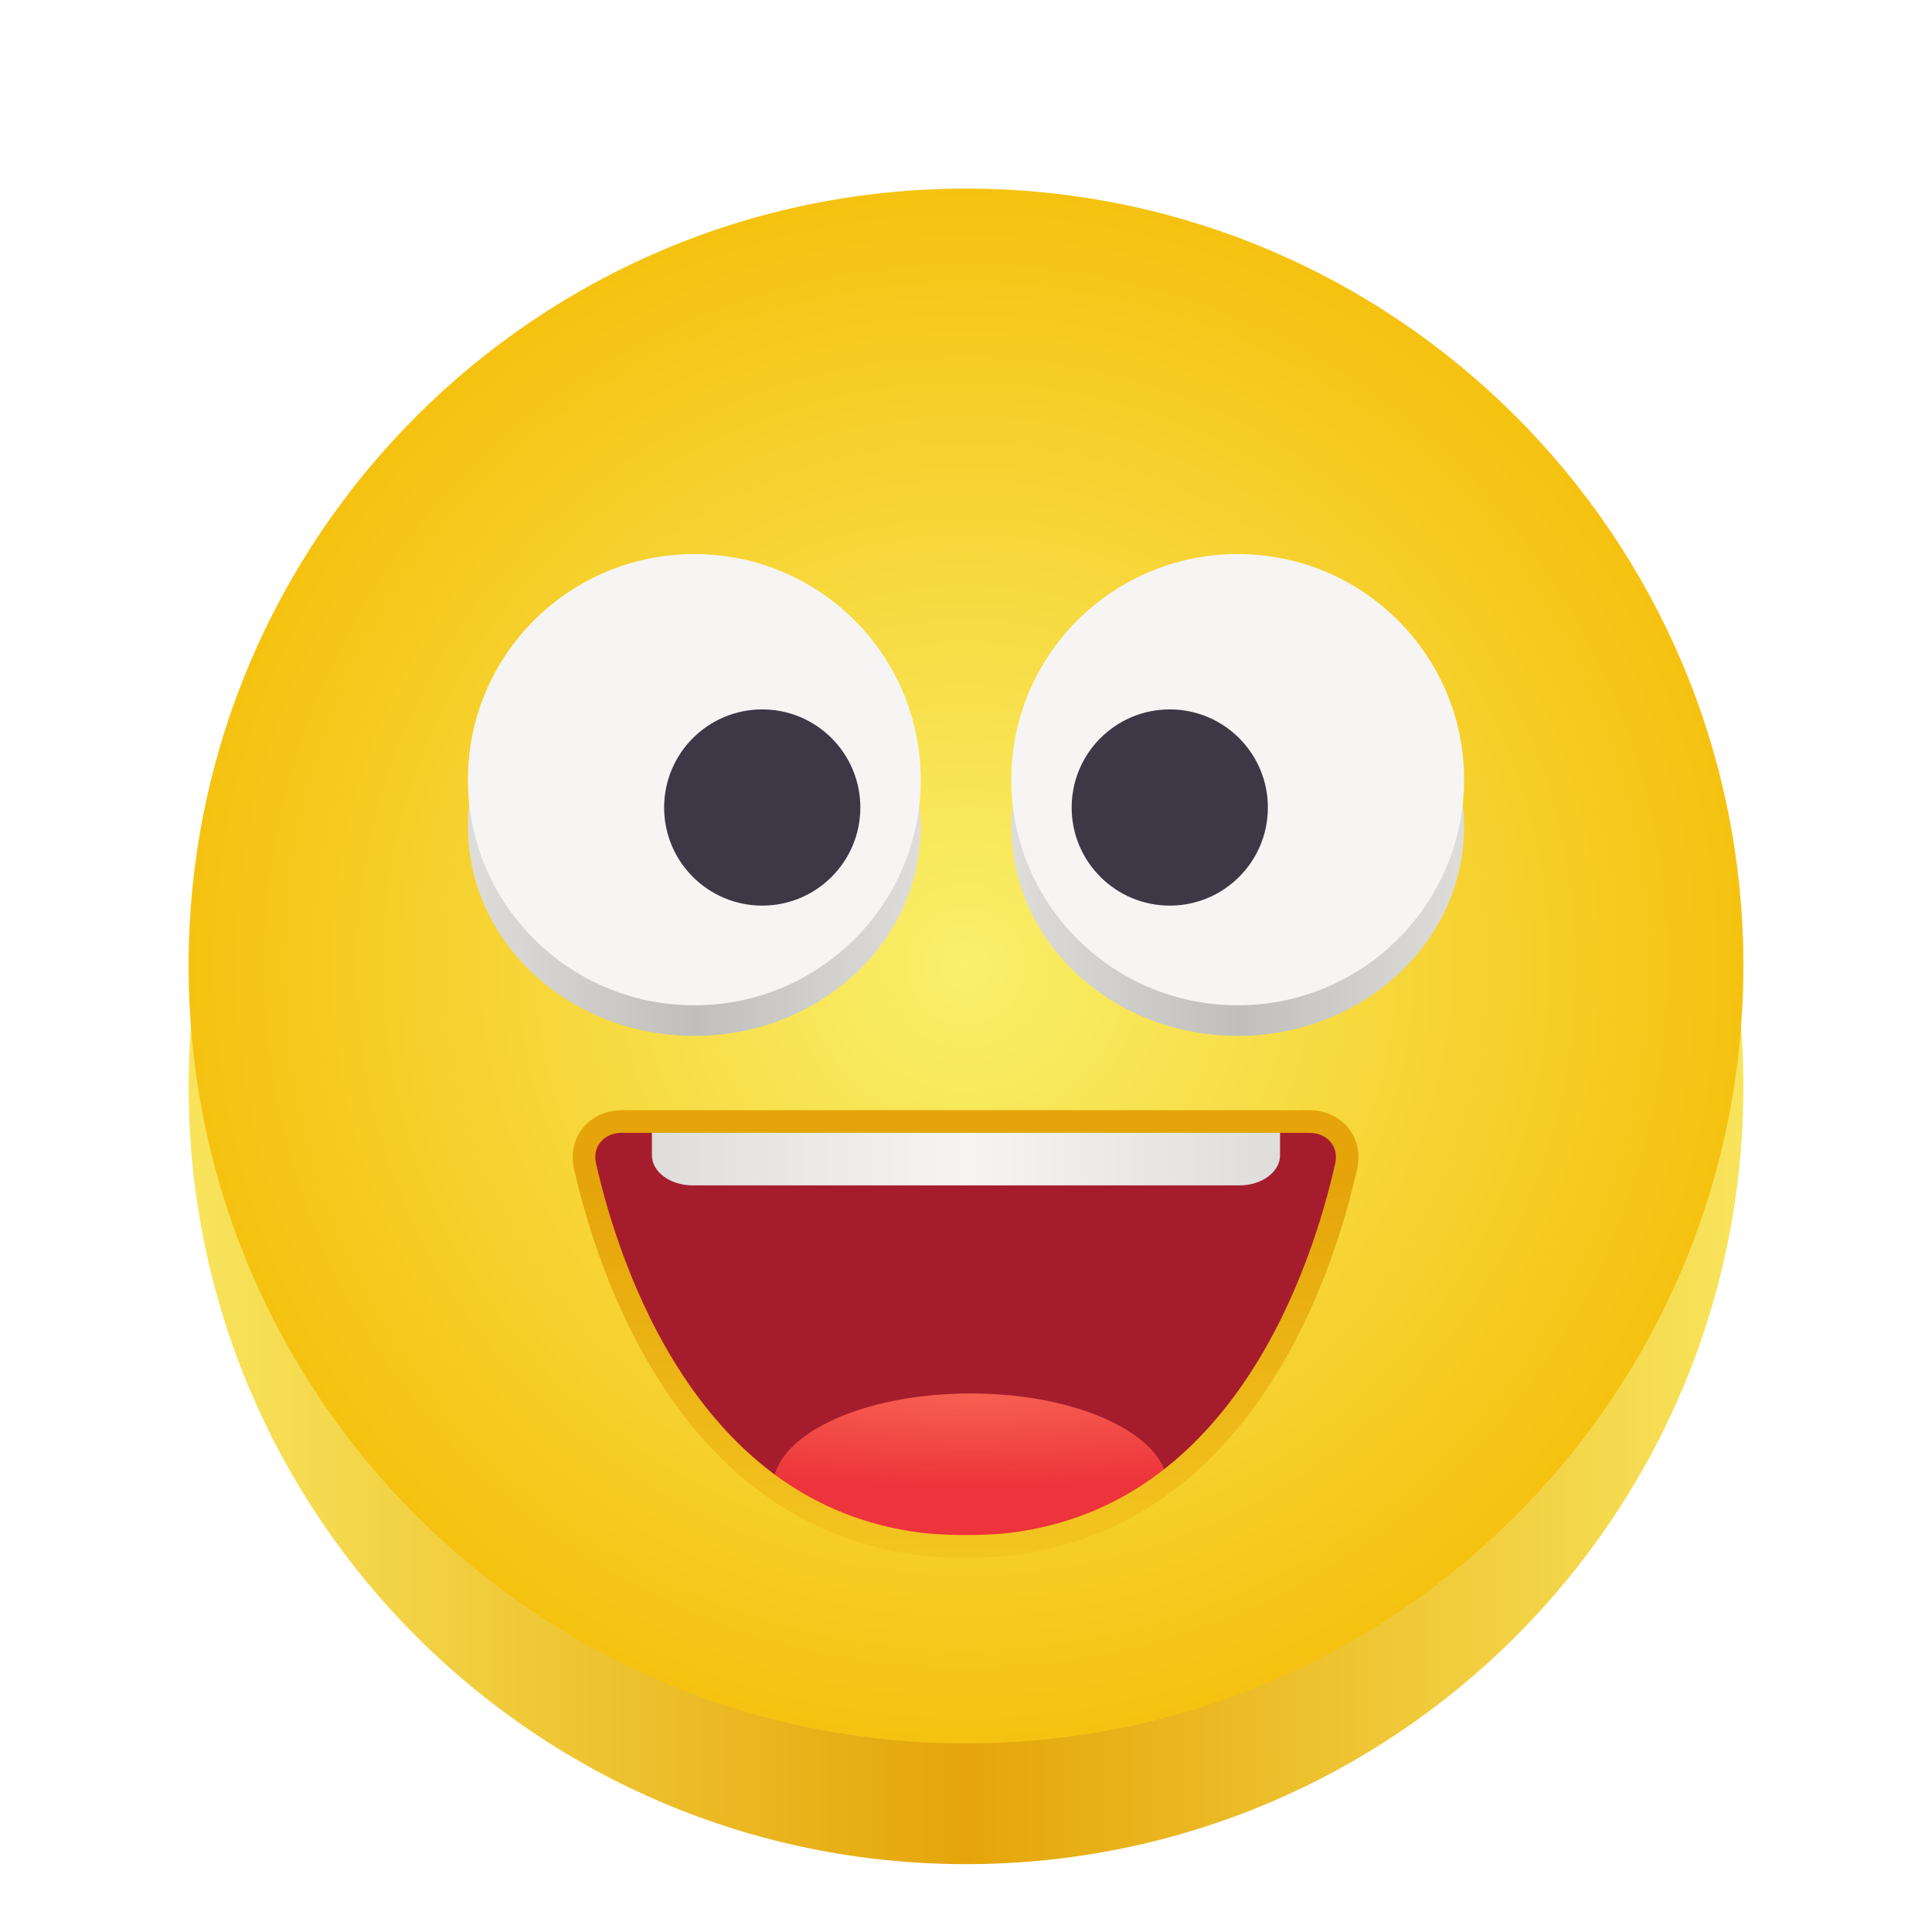
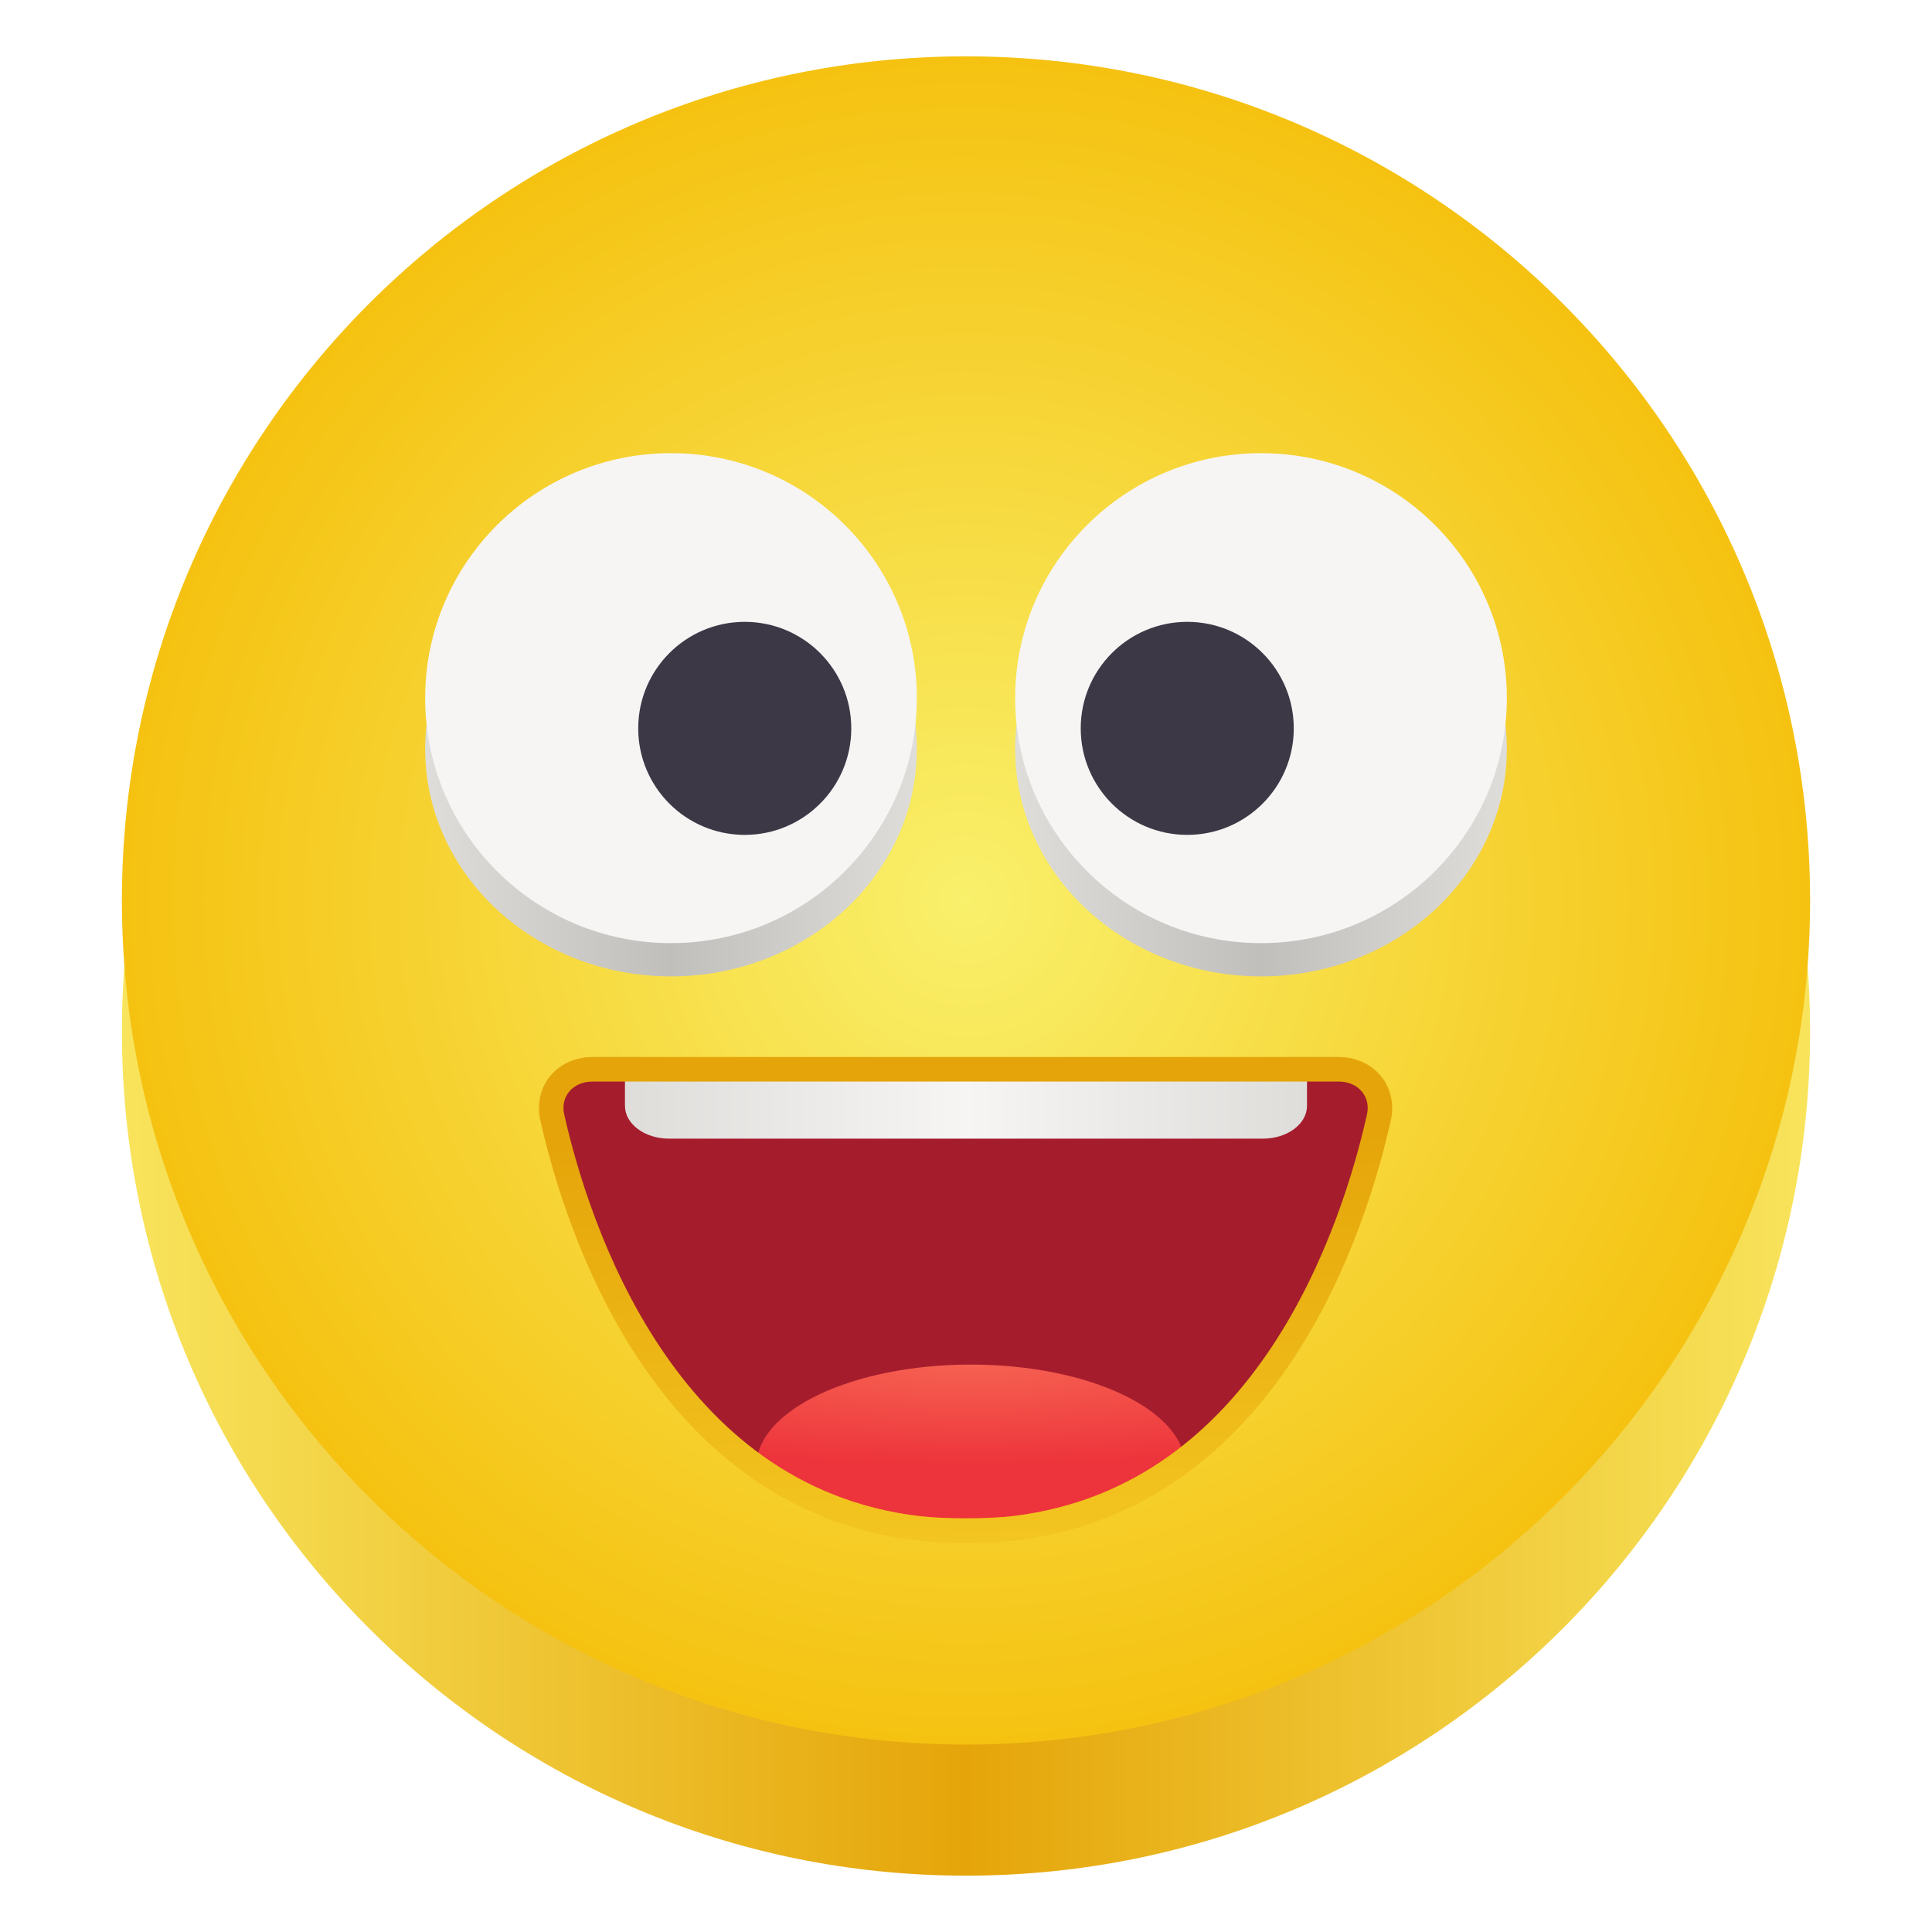
<svg xmlns="http://www.w3.org/2000/svg" xmlns:xlink="http://www.w3.org/1999/xlink" width="128" height="128" id="svg11300" version="1.0" style="display:inline;enable-background:new" viewBox="0 0 128 128">
  <defs id="defs3">
    <linearGradient id="linearGradient4083">
      <stop style="stop-color:#f9f06b;stop-opacity:1;" offset="0" id="stop4079" />
      <stop style="stop-color:#f5c211;stop-opacity:1;" offset="1" id="stop4081" />
    </linearGradient>
    <linearGradient id="linearGradient2505">
      <stop style="stop-color:#e5a50a;stop-opacity:1;" offset="0" id="stop2501" />
      <stop style="stop-color:#f6cc25;stop-opacity:1;" offset="1" id="stop2503" />
    </linearGradient>
    <linearGradient id="linearGradient67550">
      <stop style="stop-color:#deddda;stop-opacity:1;" offset="0" id="stop67546" />
      <stop style="stop-color:#f6f5f4;stop-opacity:1;" offset="0.5" id="stop67554" />
      <stop style="stop-color:#deddda;stop-opacity:1;" offset="1" id="stop67548" />
    </linearGradient>
    <linearGradient id="linearGradient41826">
      <stop style="stop-color:#f66151;stop-opacity:1;" offset="0" id="stop41822" />
      <stop style="stop-color:#ed333b;stop-opacity:1;" offset="1" id="stop41824" />
    </linearGradient>
    <linearGradient id="linearGradient27415">
      <stop style="stop-color:#deddda;stop-opacity:1;" offset="0" id="stop27411" />
      <stop style="stop-color:#c0bfbc;stop-opacity:1;" offset="0.5" id="stop27419" />
      <stop style="stop-color:#deddda;stop-opacity:1;" offset="1" id="stop27413" />
    </linearGradient>
    <linearGradient id="linearGradient5953">
      <stop style="stop-color:#f8e45c;stop-opacity:1;" offset="0" id="stop5949" />
      <stop style="stop-color:#e5a50a;stop-opacity:1;" offset="0.5" id="stop5957" />
      <stop style="stop-color:#f8e45c;stop-opacity:1;" offset="1" id="stop5951" />
    </linearGradient>
    <linearGradient y2="236" x2="96" y1="236" x1="32" gradientTransform="translate(604.8168,170.5864)" gradientUnits="userSpaceOnUse" id="linearGradient1099" xlink:href="#linearGradient1036" />
    <linearGradient id="linearGradient1036">
      <stop id="stop1032" offset="0" style="stop-color:#d5d3cf;stop-opacity:1;" />
      <stop id="stop1034" offset="1" style="stop-color:#f6f5f4;stop-opacity:1" />
    </linearGradient>
    <radialGradient r="32" fy="-76" fx="-244" cy="-76" cx="-244" gradientTransform="matrix(0.8833333,0,0,0.8833333,-460.3502,463.1197)" gradientUnits="userSpaceOnUse" id="radialGradient1103" xlink:href="#linearGradient1069" />
    <linearGradient id="linearGradient1069">
      <stop id="stop1065" offset="0" style="stop-color:#d5d3cf;stop-opacity:1" />
      <stop id="stop1067-1" offset="1" style="stop-color:#949390;stop-opacity:1" />
    </linearGradient>
    <linearGradient gradientUnits="userSpaceOnUse" y2="232" x2="64" y1="262.5" x1="64" id="linearGradient1027" xlink:href="#linearGradient1025" gradientTransform="translate(-470.5864,432.8168)" />
    <linearGradient id="linearGradient1025">
      <stop id="stop1021" offset="0" style="stop-color:#9a9996;stop-opacity:1" />
      <stop id="stop1023" offset="1" style="stop-color:#77767b;stop-opacity:1" />
    </linearGradient>
    <clipPath clipPathUnits="userSpaceOnUse" id="clipPath1609-7">
      <path id="path1611-5" d="m 252,116 28,-28 v -8 h -36 v 36 z" style="fill:#e74747;stroke:none;stroke-width:0.25px;stroke-linecap:butt;stroke-linejoin:miter;stroke-opacity:1" />
    </clipPath>
-     <linearGradient xlink:href="#linearGradient5953" id="linearGradient5955" x1="12.495" y1="243.999" x2="115.505" y2="243.999" gradientUnits="userSpaceOnUse" />
-     <radialGradient xlink:href="#linearGradient4083" id="radialGradient7449" cx="64" cy="236" fx="64" fy="236" r="51.505" gradientUnits="userSpaceOnUse" />
+     <linearGradient xlink:href="#linearGradient5953" id="linearGradient5955" x1="12.495" y1="243.999" x2="115.505" y2="243.999" gradientUnits="userSpaceOnUse" gradientTransform="matrix(1.085806,0,0,1.085806,-5.491618,-24.5931)" />
+     <radialGradient xlink:href="#linearGradient4083" id="radialGradient7449" cx="64" cy="236" fx="64" fy="236" r="51.505" gradientUnits="userSpaceOnUse" gradientTransform="matrix(1.085806,0,0,1.085806,-5.491618,-24.5931)" />
    <linearGradient xlink:href="#linearGradient27415" id="linearGradient27417" x1="24.285" y1="236.458" x2="54.285" y2="236.458" gradientUnits="userSpaceOnUse" />
    <clipPath clipPathUnits="userSpaceOnUse" id="clipPath42577">
      <g id="use42579" transform="matrix(1,0,0,0.9977398,0,0.6332028)" style="display:inline" />
    </clipPath>
    <linearGradient xlink:href="#linearGradient27415" id="linearGradient71930" gradientUnits="userSpaceOnUse" x1="24.285" y1="236.458" x2="54.285" y2="236.458" />
    <radialGradient xlink:href="#linearGradient41826" id="radialGradient83975" gradientUnits="userSpaceOnUse" gradientTransform="matrix(2.552213,0,0,0.6448117,-99.34163,98.10249)" cx="64" cy="266.55" fx="64" fy="266.55" r="9.674" />
    <radialGradient xlink:href="#linearGradient41826" id="radialGradient41828-2" cx="64" cy="266.55" fx="64" fy="266.55" r="9.674" gradientTransform="matrix(2.552213,0,0,0.6433543,-99.34163,98.51396)" gradientUnits="userSpaceOnUse" />
    <linearGradient xlink:href="#linearGradient67550" id="linearGradient86424" gradientUnits="userSpaceOnUse" gradientTransform="matrix(0.8532589,0,0,1.407752,9.348354,-107.0406)" x1="45.541" y1="255" x2="81.872" y2="255" />
    <clipPath clipPathUnits="userSpaceOnUse" id="clipPath86420-0">
      <path id="path86422-9" d="M 50.206,247.713 H 77.206 a 2,2.005 0 0 1 2,2.005 v 4.437 a 2,2.005 0 0 1 -2,2.005 H 50.206 a 2,2.005 0 0 1 -2,-2.005 v -4.437 a 2,2.005 0 0 1 2,-2.005 z" style="display:inline;opacity:1;fill:url(#linearGradient86424);fill-opacity:1;stroke:none;stroke-width:3.464;enable-background:new" />
    </clipPath>
    <clipPath clipPathUnits="userSpaceOnUse" id="clipPath83971-6">
      <ellipse style="display:inline;opacity:1;fill:url(#radialGradient83975);fill-opacity:1;stroke:none;stroke-width:4.005;enable-background:new" id="ellipse83973-2" cx="64" cy="276.215" rx="9.674" ry="6.238" />
    </clipPath>
    <clipPath clipPathUnits="userSpaceOnUse" id="clipPath86420-6">
      <path id="path86422-3" d="M 50.206,247.713 H 77.206 a 2,2.005 0 0 1 2,2.005 v 4.437 a 2,2.005 0 0 1 -2,2.005 H 50.206 a 2,2.005 0 0 1 -2,-2.005 v -4.437 a 2,2.005 0 0 1 2,-2.005 z" style="display:inline;opacity:1;fill:url(#linearGradient86424);fill-opacity:1;stroke:none;stroke-width:3.464;enable-background:new" />
    </clipPath>
    <clipPath clipPathUnits="userSpaceOnUse" id="clipPath83971-5">
      <ellipse style="display:inline;opacity:1;fill:url(#radialGradient83975);fill-opacity:1;stroke:none;stroke-width:4.005;enable-background:new" id="ellipse83973-5" cx="64" cy="276.215" rx="9.674" ry="6.238" />
    </clipPath>
    <radialGradient xlink:href="#linearGradient41826" id="radialGradient2978" gradientUnits="userSpaceOnUse" gradientTransform="matrix(3.452725,0,0,0.6433543,-156.9744,98.51396)" cx="64" cy="266.55" fx="64" fy="266.55" r="9.674" />
    <linearGradient xlink:href="#linearGradient67550" id="linearGradient2981" gradientUnits="userSpaceOnUse" gradientTransform="matrix(1.145441,0,0,1.404571,-9.265498,-106.1655)" x1="45.541" y1="255" x2="81.872" y2="255" />
    <linearGradient xlink:href="#linearGradient2505" id="linearGradient61538-7" x1="43.816" y1="250.935" x2="44.315" y2="280.668" gradientUnits="userSpaceOnUse" gradientTransform="translate(-0.2921461,5.67982)" />
    <clipPath clipPathUnits="userSpaceOnUse" id="clipPath3888">
      <path style="color:#000000;display:inline;fill:#a51d2d;stroke-width:1.5;-inkscape-stroke:none;enable-background:new" d="m 40.912,251.982 h 45.537 c 1.657,0 2.813,1.332 2.451,2.948 -1.526,6.803 -6.775,23.161 -22.2,25.051 -1.643,0.201 -4.342,0.201 -5.985,2e-5 -15.43,-1.889 -20.709,-18.249 -22.247,-25.052 -0.365,-1.615 0.789,-2.947 2.446,-2.947 z" id="path3890" />
    </clipPath>
    <clipPath clipPathUnits="userSpaceOnUse" id="clipPath3916">
      <path style="color:#000000;display:inline;fill:#a51d2d;stroke-width:1.5;-inkscape-stroke:none;enable-background:new" d="m 40.912,251.982 h 45.537 c 1.657,0 2.813,1.332 2.451,2.948 -1.526,6.803 -6.775,23.161 -22.2,25.051 -1.643,0.201 -4.342,0.201 -5.985,2e-5 -15.43,-1.889 -20.709,-18.249 -22.247,-25.052 -0.365,-1.615 0.789,-2.947 2.446,-2.947 z" id="path3918" />
    </clipPath>
  </defs>
  <g id="layer1" style="display:inline" transform="translate(0,-172)">
-     <circle style="opacity:1;fill:url(#linearGradient5955);fill-opacity:1;stroke-width:4" id="circle3019" cx="64" cy="243.999" r="51.505" />
-     <circle style="display:inline;opacity:1;fill:url(#radialGradient7449);fill-opacity:1;stroke-width:4;enable-background:new" id="path1928" cx="64" cy="236" r="51.505" />
-     <g id="g71928" transform="matrix(-1,0,0,0.9249465,121.2852,8.04678)" style="display:inline;enable-background:new">
+     <circle style="opacity:1;fill:url(#linearGradient5955);fill-opacity:1;stroke-width:4.343" id="circle3019" cx="64" cy="240.343" r="55.924" />
+     <circle style="display:inline;opacity:1;fill:url(#radialGradient7449);fill-opacity:1;stroke-width:4.343;enable-background:new" id="path1928" cx="64" cy="231.657" r="55.924" />
+     <g id="g71928" transform="matrix(-1.085806,0,0,1.004312,126.2005,-15.85586)" style="display:inline;enable-background:new">
      <circle style="display:inline;opacity:1;fill:url(#linearGradient71930);fill-opacity:1;stroke-width:4.558;enable-background:new" id="circle71922" cx="39.285" cy="236.458" r="15" />
      <ellipse style="opacity:1;fill:#f6f5f4;fill-opacity:1;stroke:none;stroke-width:1.025;stroke-dasharray:none" id="ellipse71924" cx="39.285" cy="233.105" rx="15" ry="16.161" />
      <ellipse style="opacity:1;fill:#3d3846;fill-opacity:1;stroke-width:4.085" id="ellipse71926" cx="43.785" cy="235.098" rx="6.5" ry="7.027" />
    </g>
-     <g id="g28884" transform="matrix(1,0,0,0.9249465,6.714848,8.046776)">
+     <g id="g28884" transform="matrix(1.085806,0,0,1.004312,1.799404,-15.85587)">
      <circle style="display:inline;opacity:1;fill:url(#linearGradient27417);fill-opacity:1;stroke-width:4.558;enable-background:new" id="circle21546" cx="39.285" cy="236.458" r="15" />
      <ellipse style="opacity:1;fill:#f6f5f4;fill-opacity:1;stroke:none;stroke-width:1.025;stroke-dasharray:none" id="path20818" cx="39.285" cy="233.105" rx="15" ry="16.161" />
      <ellipse style="opacity:1;fill:#3d3846;fill-opacity:1;stroke-width:4.085" id="path25231" cx="43.785" cy="235.098" rx="6.5" ry="7.027" />
    </g>
-     <g id="g67510" transform="translate(0.2921467,-5.679817)">
-       <path style="display:inline;enable-background:new;color:#000000;fill:#a51d2d;stroke-width:1.5;-inkscape-stroke:none" d="m 40.912,251.982 h 45.537 c 1.657,0 2.813,1.332 2.451,2.948 -1.526,6.803 -6.775,23.161 -22.2,25.051 -1.643,0.201 -4.342,0.201 -5.985,2e-5 -15.43,-1.889 -20.709,-18.249 -22.247,-25.052 -0.365,-1.615 0.789,-2.947 2.446,-2.947 z" id="path3842" transform="translate(0)" />
-       <ellipse style="display:inline;enable-background:new;opacity:1;fill:url(#radialGradient2978);fill-opacity:1;stroke:none;stroke-width:4.652" id="ellipse83973" cx="64" cy="276.224" rx="13.087" ry="6.224" transform="translate(0)" clip-path="url(#clipPath3916)" />
+     <g id="g67510" transform="matrix(1.085806,0,0,1.085806,-5.174403,-30.76028)">
+       <path style="color:#000000;display:inline;fill:#a51d2d;stroke-width:1.5;-inkscape-stroke:none;enable-background:new" d="m 40.912,251.982 h 45.537 c 1.657,0 2.813,1.332 2.451,2.948 -1.526,6.803 -6.775,23.161 -22.2,25.051 -1.643,0.201 -4.342,0.201 -5.985,2e-5 -15.43,-1.889 -20.709,-18.249 -22.247,-25.052 -0.365,-1.615 0.789,-2.947 2.446,-2.947 z" id="path3842" />
+       <ellipse style="display:inline;opacity:1;fill:url(#radialGradient2978);fill-opacity:1;stroke:none;stroke-width:4.652;enable-background:new" id="ellipse83973" cx="64" cy="276.224" rx="13.087" ry="6.224" clip-path="url(#clipPath3916)" />
      <path id="path86422" d="m 45.584,247.786 h 36.246 a 2.685,2 0 0 1 2.685,2 v 4.427 a 2.685,2 0 0 1 -2.685,2 H 45.584 a 2.685,2 0 0 1 -2.685,-2 v -4.427 a 2.685,2 0 0 1 2.685,-2 z" style="display:inline;opacity:1;fill:url(#linearGradient2981);fill-opacity:1;stroke:none;stroke-width:4.009;enable-background:new" clip-path="url(#clipPath3888)" />
-       <path style="display:inline;enable-background:new;color:#000000;fill:url(#linearGradient61538-7);-inkscape-stroke:none" d="m 40.912,251.232 c -1.029,0 -1.956,0.423 -2.555,1.135 -0.599,0.712 -0.853,1.712 -0.623,2.729 0.781,3.455 2.501,9.321 6.021,14.617 3.52,5.296 8.903,10.038 16.867,11.014 1.742,0.213 4.426,0.213 6.168,0 7.962,-0.975 13.335,-5.718 16.846,-11.014 3.511,-5.296 5.219,-11.162 5.994,-14.617 0.228,-1.017 -0.025,-2.017 -0.625,-2.729 -0.6,-0.712 -1.527,-1.135 -2.557,-1.135 z m 0,1.5 h 45.537 c 0.627,0 1.106,0.243 1.408,0.602 0.302,0.358 0.445,0.833 0.311,1.432 -0.751,3.348 -2.43,9.063 -5.781,14.119 -3.352,5.056 -8.316,9.437 -15.779,10.352 -1.545,0.189 -4.257,0.189 -5.803,0 -7.466,-0.914 -12.438,-5.297 -15.799,-10.354 -3.361,-5.057 -5.052,-10.772 -5.809,-14.119 -0.135,-0.599 0.008,-1.074 0.309,-1.432 0.301,-0.358 0.779,-0.6 1.406,-0.6 z" id="path3844" transform="translate(0)" />
+       <path style="color:#000000;display:inline;fill:url(#linearGradient61538-7);-inkscape-stroke:none;enable-background:new" d="m 40.912,251.232 c -1.029,0 -1.956,0.423 -2.555,1.135 -0.599,0.712 -0.853,1.712 -0.623,2.729 0.781,3.455 2.501,9.321 6.021,14.617 3.52,5.296 8.903,10.038 16.867,11.014 1.742,0.213 4.426,0.213 6.168,0 7.962,-0.975 13.335,-5.718 16.846,-11.014 3.511,-5.296 5.219,-11.162 5.994,-14.617 0.228,-1.017 -0.025,-2.017 -0.625,-2.729 -0.6,-0.712 -1.527,-1.135 -2.557,-1.135 z m 0,1.5 h 45.537 c 0.627,0 1.106,0.243 1.408,0.602 0.302,0.358 0.445,0.833 0.311,1.432 -0.751,3.348 -2.43,9.063 -5.781,14.119 -3.352,5.056 -8.316,9.437 -15.779,10.352 -1.545,0.189 -4.257,0.189 -5.803,0 -7.466,-0.914 -12.438,-5.297 -15.799,-10.354 -3.361,-5.057 -5.052,-10.772 -5.809,-14.119 -0.135,-0.599 0.008,-1.074 0.309,-1.432 0.301,-0.358 0.779,-0.6 1.406,-0.6 z" id="path3844" />
    </g>
  </g>
</svg>
